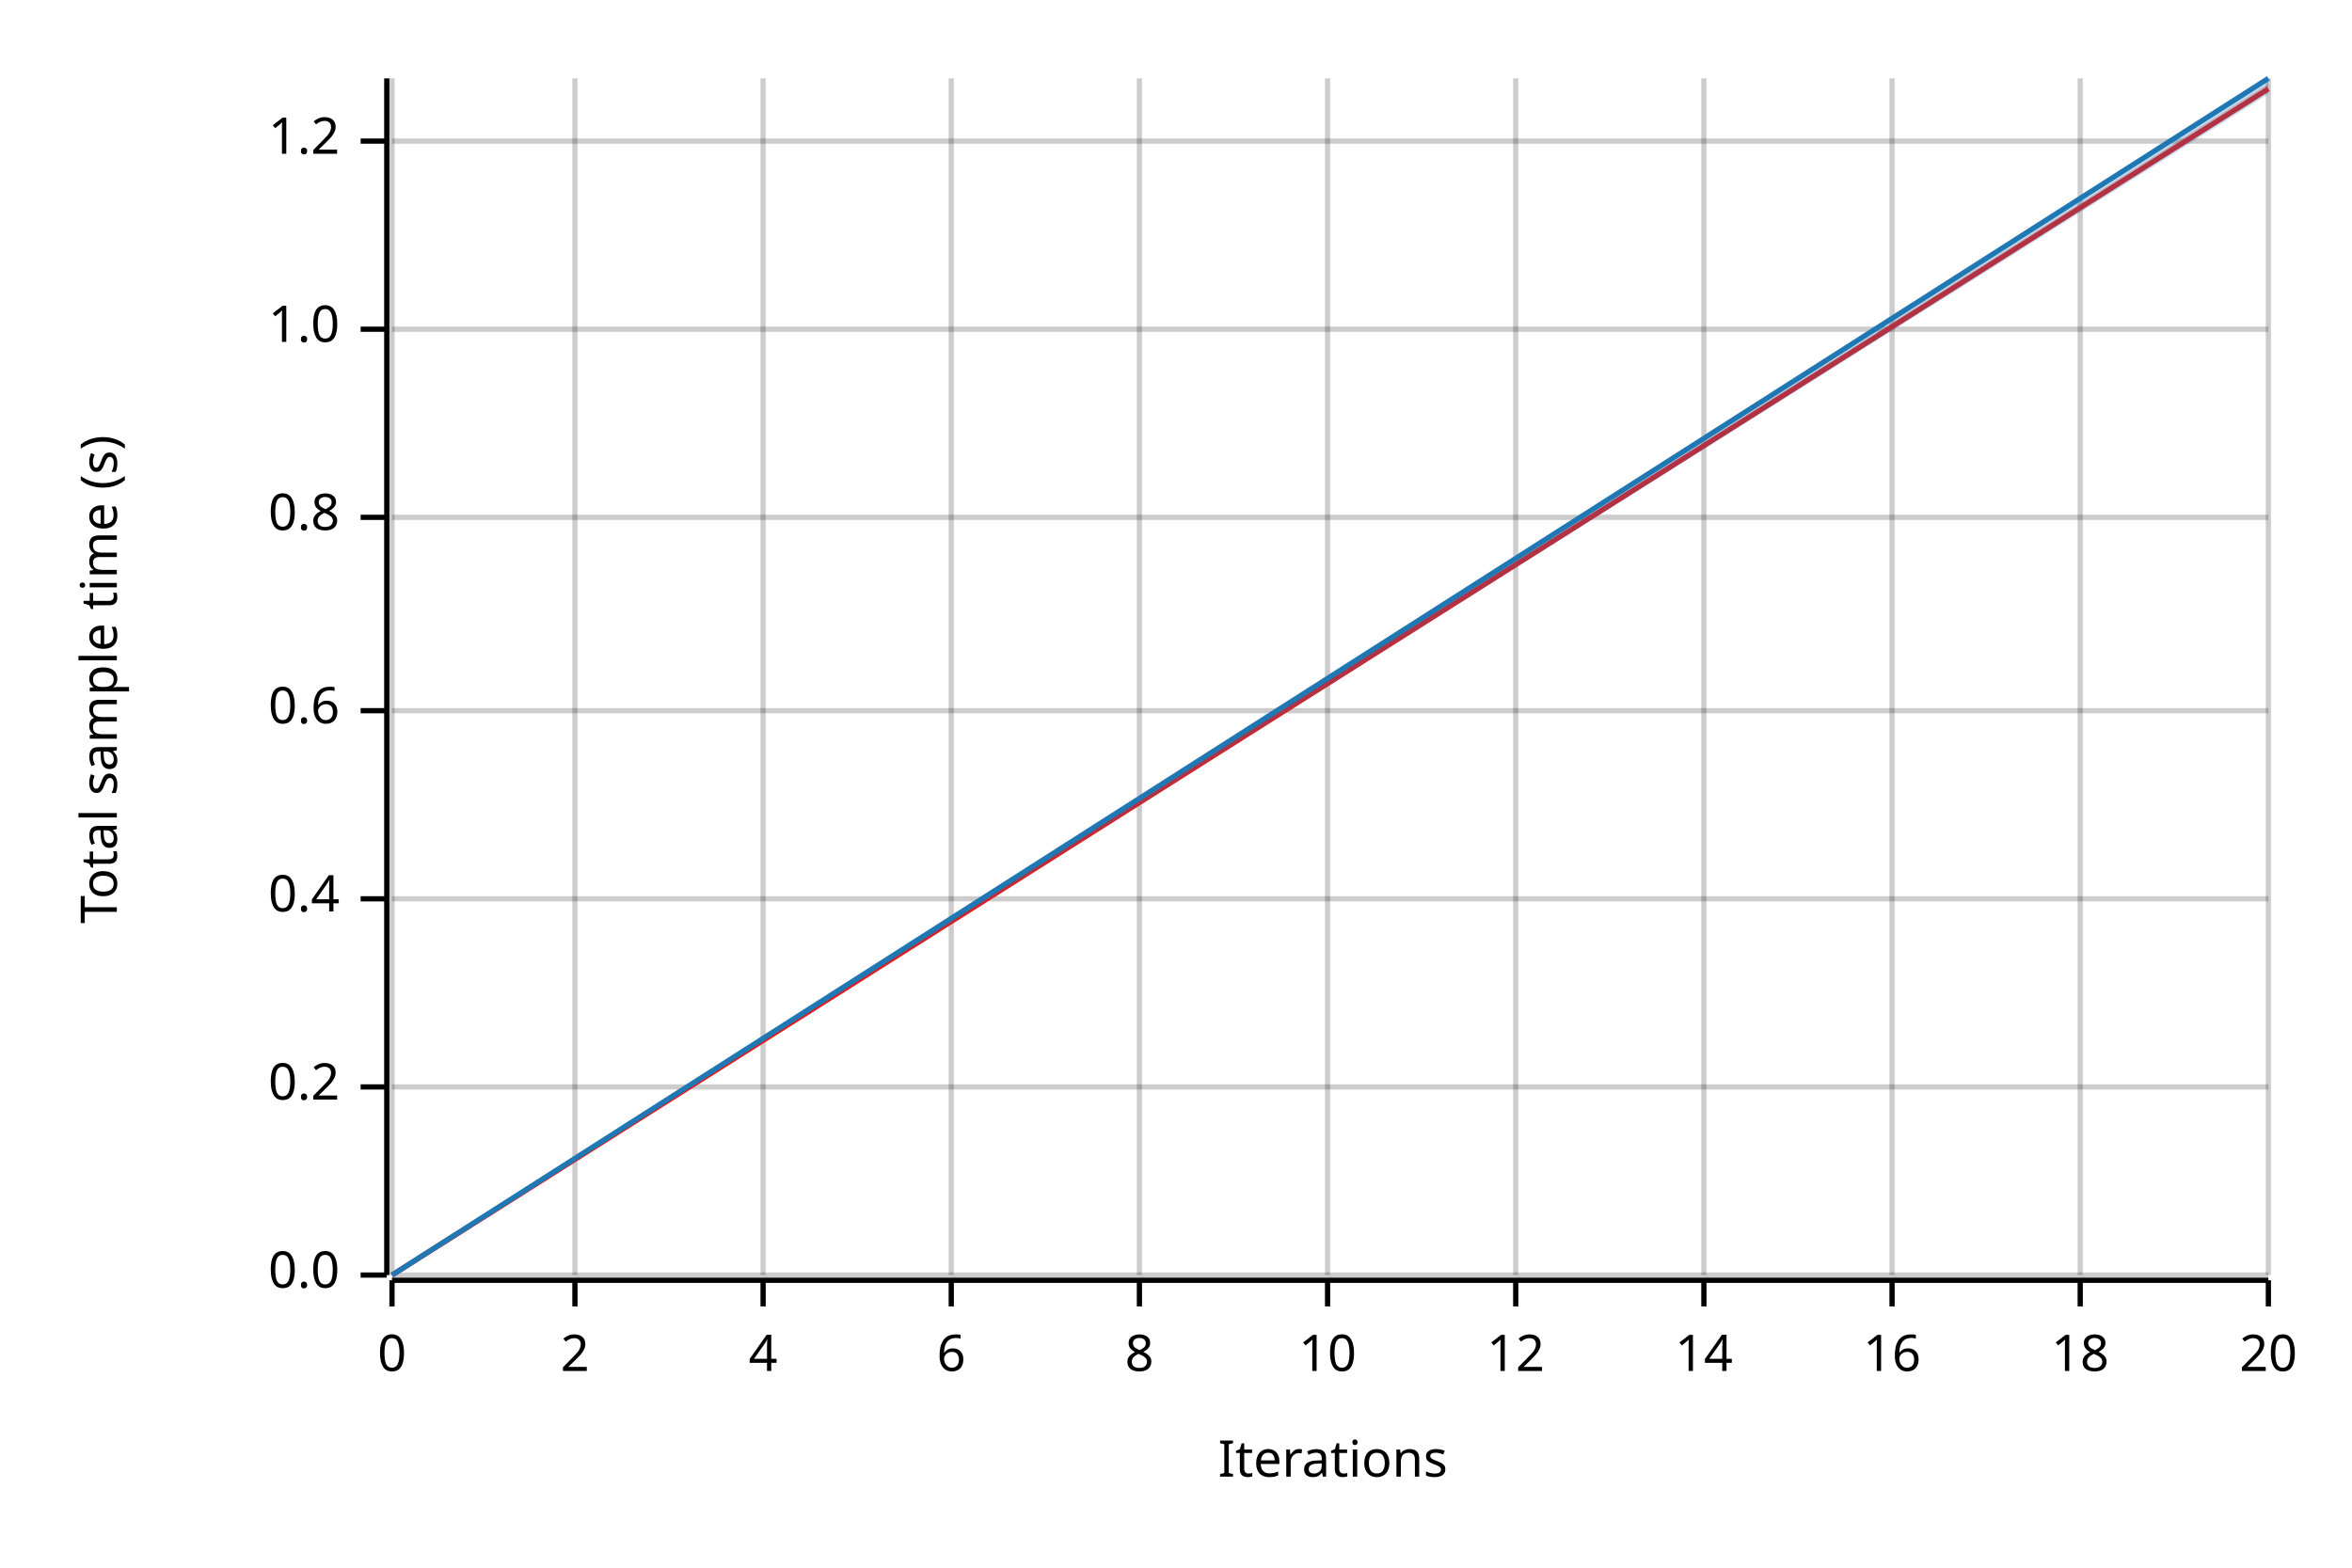
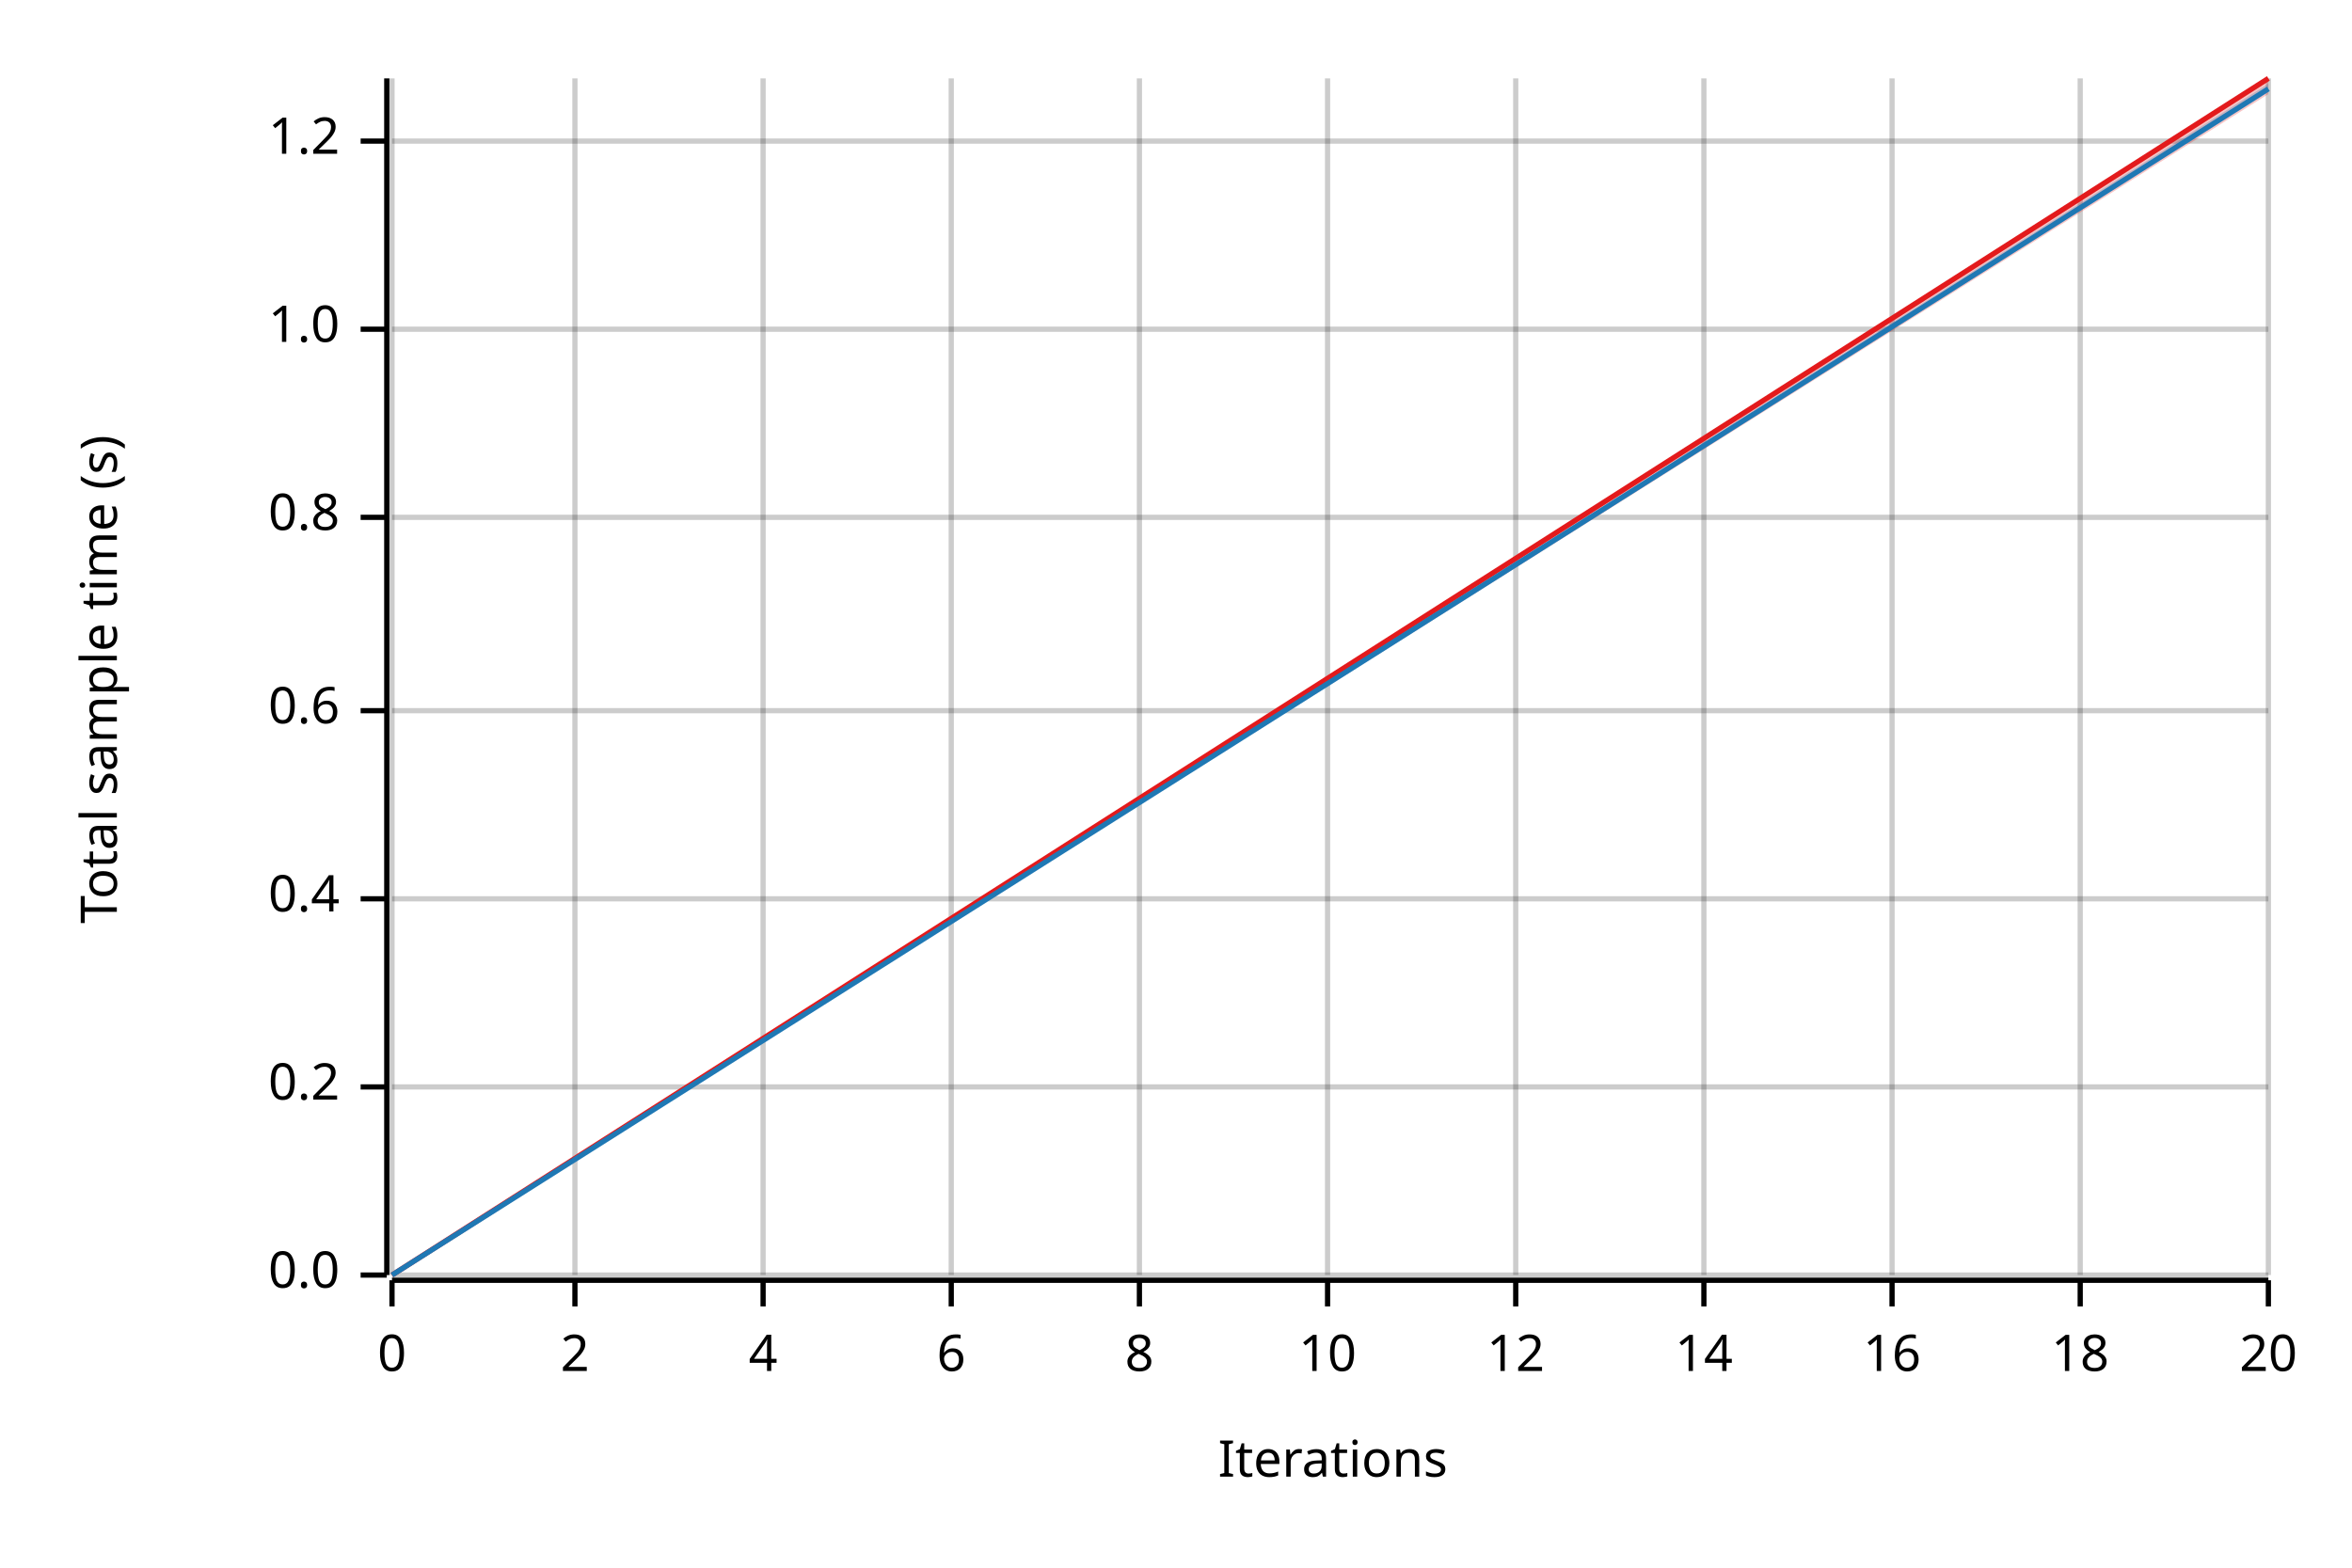
<svg xmlns="http://www.w3.org/2000/svg" width="450" height="300" viewBox="0 0 450 300">
  <text x="15" y="130" dy="0.76em" text-anchor="middle" font-family="sans-serif" font-size="9.677" opacity="1" fill="#000000" transform="rotate(270, 15, 130)">
Total sample time (s)
</text>
  <text x="255" y="285" dy="-0.5ex" text-anchor="middle" font-family="sans-serif" font-size="9.677" opacity="1" fill="#000000">
Iterations
</text>
  <line opacity="0.2" stroke="#000000" stroke-width="1" x1="75" y1="244" x2="75" y2="15" />
  <line opacity="0.2" stroke="#000000" stroke-width="1" x1="110" y1="244" x2="110" y2="15" />
  <line opacity="0.2" stroke="#000000" stroke-width="1" x1="146" y1="244" x2="146" y2="15" />
  <line opacity="0.2" stroke="#000000" stroke-width="1" x1="182" y1="244" x2="182" y2="15" />
  <line opacity="0.2" stroke="#000000" stroke-width="1" x1="218" y1="244" x2="218" y2="15" />
  <line opacity="0.2" stroke="#000000" stroke-width="1" x1="254" y1="244" x2="254" y2="15" />
  <line opacity="0.2" stroke="#000000" stroke-width="1" x1="290" y1="244" x2="290" y2="15" />
  <line opacity="0.2" stroke="#000000" stroke-width="1" x1="326" y1="244" x2="326" y2="15" />
  <line opacity="0.2" stroke="#000000" stroke-width="1" x1="362" y1="244" x2="362" y2="15" />
  <line opacity="0.2" stroke="#000000" stroke-width="1" x1="398" y1="244" x2="398" y2="15" />
  <line opacity="0.2" stroke="#000000" stroke-width="1" x1="434" y1="244" x2="434" y2="15" />
  <line opacity="0.2" stroke="#000000" stroke-width="1" x1="75" y1="244" x2="434" y2="244" />
  <line opacity="0.2" stroke="#000000" stroke-width="1" x1="75" y1="208" x2="434" y2="208" />
  <line opacity="0.2" stroke="#000000" stroke-width="1" x1="75" y1="172" x2="434" y2="172" />
  <line opacity="0.2" stroke="#000000" stroke-width="1" x1="75" y1="136" x2="434" y2="136" />
  <line opacity="0.2" stroke="#000000" stroke-width="1" x1="75" y1="99" x2="434" y2="99" />
  <line opacity="0.2" stroke="#000000" stroke-width="1" x1="75" y1="63" x2="434" y2="63" />
  <line opacity="0.2" stroke="#000000" stroke-width="1" x1="75" y1="27" x2="434" y2="27" />
  <polyline fill="none" opacity="1" stroke="#000000" stroke-width="1" points="74,15 74,244 " />
  <text x="65" y="244" dy="0.5ex" text-anchor="end" font-family="sans-serif" font-size="9.677" opacity="1" fill="#000000">
0.0
</text>
  <polyline fill="none" opacity="1" stroke="#000000" stroke-width="1" points="69,244 74,244 " />
  <text x="65" y="208" dy="0.5ex" text-anchor="end" font-family="sans-serif" font-size="9.677" opacity="1" fill="#000000">
0.2
</text>
  <polyline fill="none" opacity="1" stroke="#000000" stroke-width="1" points="69,208 74,208 " />
  <text x="65" y="172" dy="0.5ex" text-anchor="end" font-family="sans-serif" font-size="9.677" opacity="1" fill="#000000">
0.4
</text>
  <polyline fill="none" opacity="1" stroke="#000000" stroke-width="1" points="69,172 74,172 " />
  <text x="65" y="136" dy="0.5ex" text-anchor="end" font-family="sans-serif" font-size="9.677" opacity="1" fill="#000000">
0.6
</text>
  <polyline fill="none" opacity="1" stroke="#000000" stroke-width="1" points="69,136 74,136 " />
  <text x="65" y="99" dy="0.5ex" text-anchor="end" font-family="sans-serif" font-size="9.677" opacity="1" fill="#000000">
0.8
</text>
  <polyline fill="none" opacity="1" stroke="#000000" stroke-width="1" points="69,99 74,99 " />
  <text x="65" y="63" dy="0.5ex" text-anchor="end" font-family="sans-serif" font-size="9.677" opacity="1" fill="#000000">
1.0
</text>
  <polyline fill="none" opacity="1" stroke="#000000" stroke-width="1" points="69,63 74,63 " />
  <text x="65" y="27" dy="0.5ex" text-anchor="end" font-family="sans-serif" font-size="9.677" opacity="1" fill="#000000">
1.2
</text>
  <polyline fill="none" opacity="1" stroke="#000000" stroke-width="1" points="69,27 74,27 " />
  <polyline fill="none" opacity="1" stroke="#000000" stroke-width="1" points="75,245 434,245 " />
  <text x="75" y="255" dy="0.76em" text-anchor="middle" font-family="sans-serif" font-size="9.677" opacity="1" fill="#000000">
0
</text>
  <polyline fill="none" opacity="1" stroke="#000000" stroke-width="1" points="75,245 75,250 " />
  <text x="110" y="255" dy="0.76em" text-anchor="middle" font-family="sans-serif" font-size="9.677" opacity="1" fill="#000000">
2
</text>
  <polyline fill="none" opacity="1" stroke="#000000" stroke-width="1" points="110,245 110,250 " />
  <text x="146" y="255" dy="0.76em" text-anchor="middle" font-family="sans-serif" font-size="9.677" opacity="1" fill="#000000">
4
</text>
  <polyline fill="none" opacity="1" stroke="#000000" stroke-width="1" points="146,245 146,250 " />
  <text x="182" y="255" dy="0.76em" text-anchor="middle" font-family="sans-serif" font-size="9.677" opacity="1" fill="#000000">
6
</text>
  <polyline fill="none" opacity="1" stroke="#000000" stroke-width="1" points="182,245 182,250 " />
  <text x="218" y="255" dy="0.76em" text-anchor="middle" font-family="sans-serif" font-size="9.677" opacity="1" fill="#000000">
8
</text>
  <polyline fill="none" opacity="1" stroke="#000000" stroke-width="1" points="218,245 218,250 " />
  <text x="254" y="255" dy="0.76em" text-anchor="middle" font-family="sans-serif" font-size="9.677" opacity="1" fill="#000000">
10
</text>
  <polyline fill="none" opacity="1" stroke="#000000" stroke-width="1" points="254,245 254,250 " />
  <text x="290" y="255" dy="0.76em" text-anchor="middle" font-family="sans-serif" font-size="9.677" opacity="1" fill="#000000">
12
</text>
  <polyline fill="none" opacity="1" stroke="#000000" stroke-width="1" points="290,245 290,250 " />
  <text x="326" y="255" dy="0.76em" text-anchor="middle" font-family="sans-serif" font-size="9.677" opacity="1" fill="#000000">
14
</text>
  <polyline fill="none" opacity="1" stroke="#000000" stroke-width="1" points="326,245 326,250 " />
  <text x="362" y="255" dy="0.76em" text-anchor="middle" font-family="sans-serif" font-size="9.677" opacity="1" fill="#000000">
16
</text>
  <polyline fill="none" opacity="1" stroke="#000000" stroke-width="1" points="362,245 362,250 " />
  <text x="398" y="255" dy="0.76em" text-anchor="middle" font-family="sans-serif" font-size="9.677" opacity="1" fill="#000000">
18
</text>
  <polyline fill="none" opacity="1" stroke="#000000" stroke-width="1" points="398,245 398,250 " />
  <text x="434" y="255" dy="0.76em" text-anchor="middle" font-family="sans-serif" font-size="9.677" opacity="1" fill="#000000">
20
</text>
  <polyline fill="none" opacity="1" stroke="#000000" stroke-width="1" points="434,245 434,250 " />
-   <polyline fill="none" opacity="1" stroke="#E31A1C" stroke-width="1" points="75,244 434,17 " />
-   <polygon opacity="0.25" fill="#E31A1C" points="75,244 434,17 434,16 " />
-   <polyline fill="none" opacity="1" stroke="#1F78B4" stroke-width="1" points="75,244 434,15 " />
-   <polygon opacity="0.25" fill="#1F78B4" points="75,244 434,18 434,15 " />
+   <polyline fill="none" opacity="1" stroke="#E31A1C" stroke-width="1" points="75,244 434,15 " />
+   <polygon opacity="0.25" fill="#E31A1C" points="75,244 434,18 434,15 " />
+   <polyline fill="none" opacity="1" stroke="#1F78B4" stroke-width="1" points="75,244 434,17 " />
+   <polygon opacity="0.25" fill="#1F78B4" points="75,244 434,17 434,16 " />
</svg>
